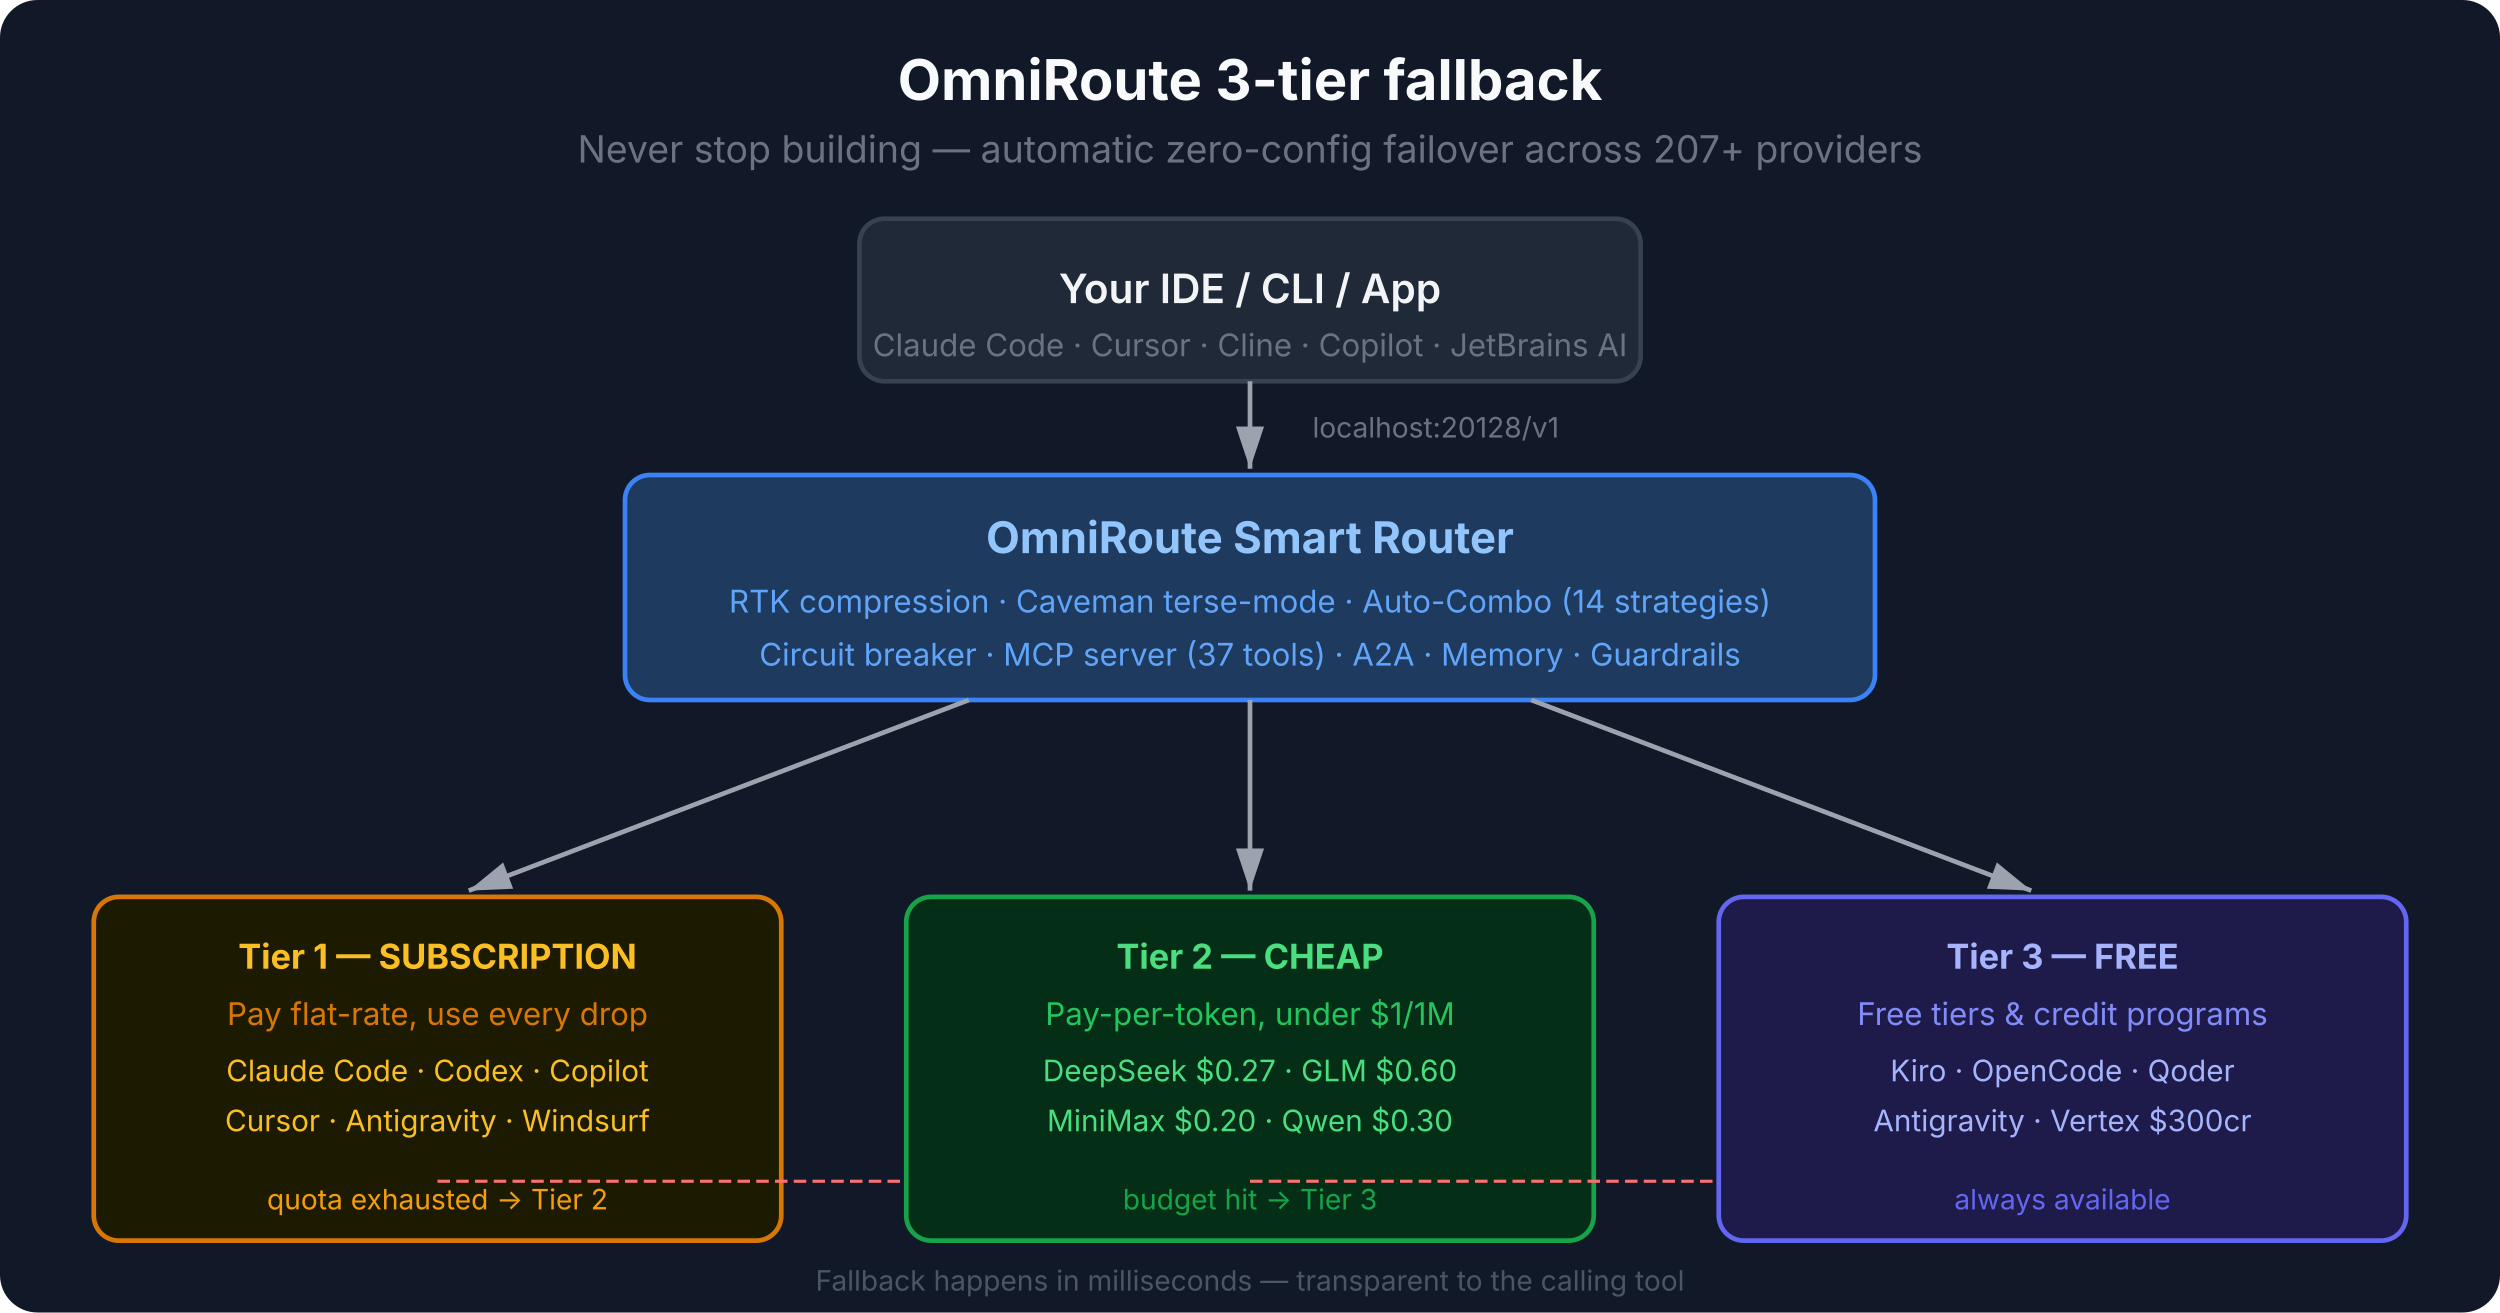
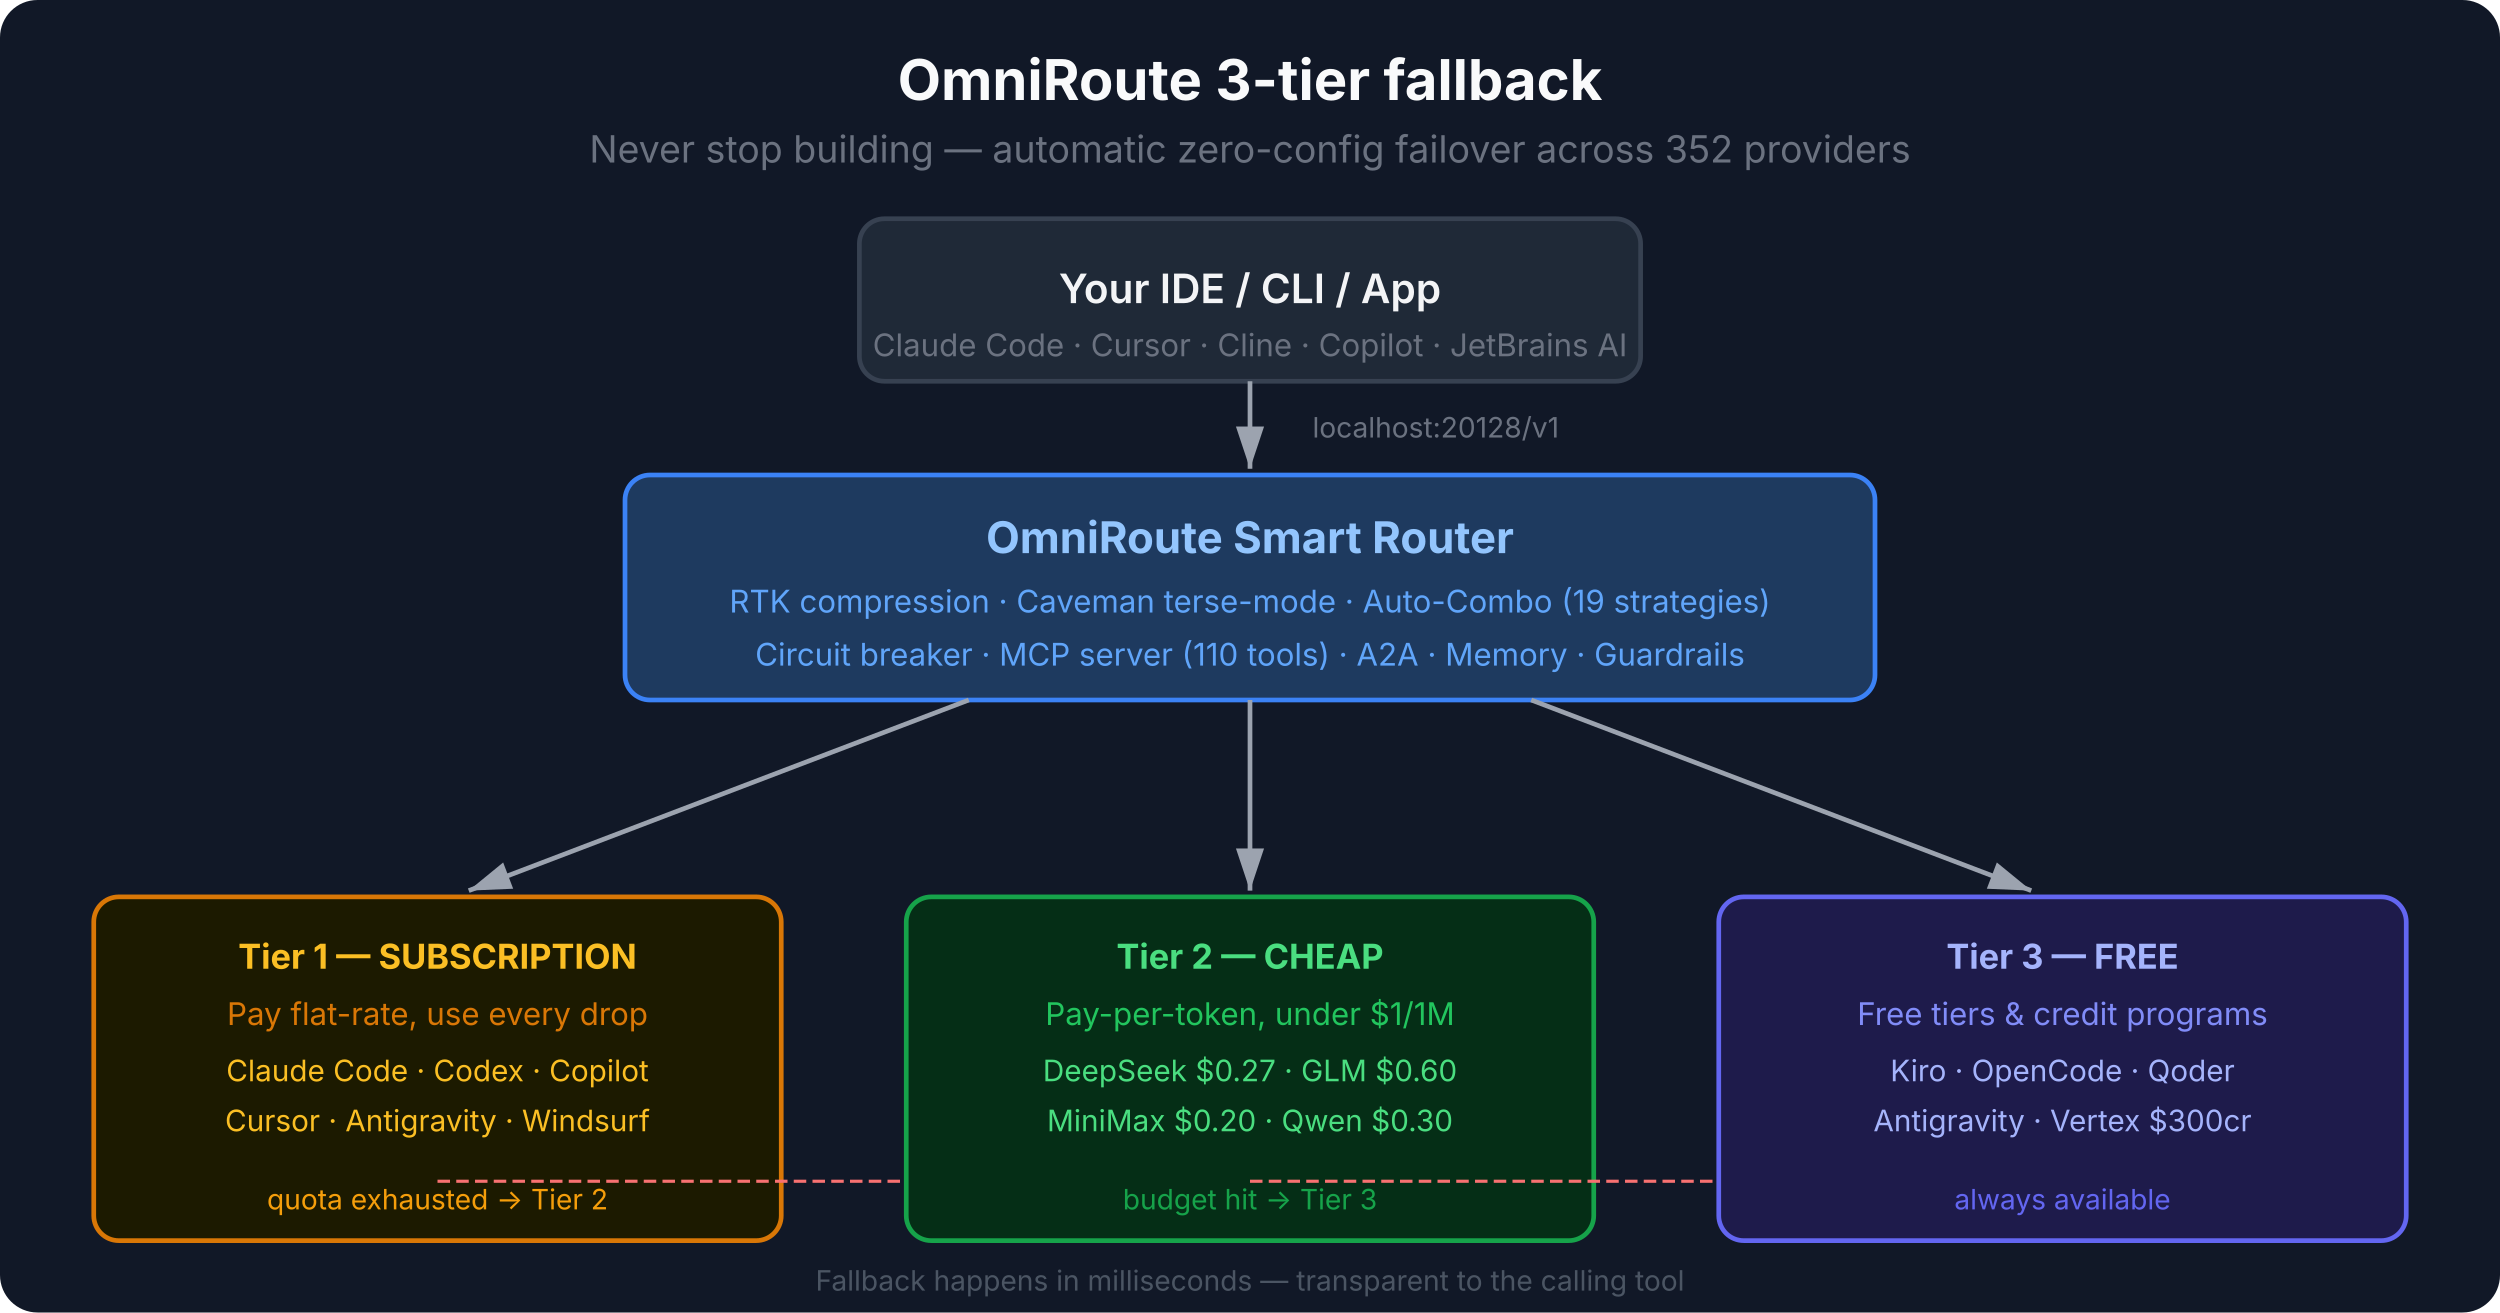
<svg xmlns="http://www.w3.org/2000/svg" viewBox="0 0 800 420" font-family="system-ui, -apple-system, sans-serif">
  <defs>
    <marker id="arrow-dark" markerWidth="10" markerHeight="10" refX="9" refY="3" orient="auto">
      <path d="M0,0 L0,6 L9,3 z" fill="#9ca3af" />
    </marker>
    <marker id="arrow-fallback-dark" markerWidth="10" markerHeight="10" refX="9" refY="3" orient="auto">
      <path d="M0,0 L0,6 L9,3 z" fill="#f87171" />
    </marker>
  </defs>
  <rect width="800" height="420" fill="#111827" rx="12" />
  <text x="400" y="32" text-anchor="middle" font-size="18" font-weight="700" fill="#f9fafb">OmniRoute 3-tier fallback</text>
-   <text x="400" y="52" text-anchor="middle" font-size="12" fill="#6b7280">Never stop building — automatic zero-config failover across 207+ providers</text>
+   <text x="400" y="52" text-anchor="middle" font-size="12" fill="#6b7280">Never stop building — automatic zero-config failover across 352 providers</text>
  <rect x="275" y="70" width="250" height="52" rx="8" fill="#1f2937" stroke="#374151" stroke-width="1.5" />
  <text x="400" y="97" text-anchor="middle" font-size="13" font-weight="600" fill="#f3f4f6">Your IDE / CLI / App</text>
  <text x="400" y="114" text-anchor="middle" font-size="10" fill="#6b7280">Claude Code · Cursor · Cline · Copilot · JetBrains AI</text>
  <line x1="400" y1="122" x2="400" y2="150" stroke="#9ca3af" stroke-width="1.5" marker-end="url(#arrow-dark)" />
  <text x="420" y="140" font-size="9" fill="#6b7280">localhost:20128/v1</text>
  <rect x="200" y="152" width="400" height="72" rx="8" fill="#1e3a5f" stroke="#3b82f6" stroke-width="1.5" />
  <text x="400" y="177" text-anchor="middle" font-size="14" font-weight="700" fill="#93c5fd">OmniRoute Smart Router</text>
-   <text x="400" y="196" text-anchor="middle" font-size="10" fill="#60a5fa">RTK compression · Caveman terse-mode · Auto-Combo (14 strategies)</text>
-   <text x="400" y="213" text-anchor="middle" font-size="10" fill="#60a5fa">Circuit breaker · MCP server (37 tools) · A2A · Memory · Guardrails</text>
+   <text x="400" y="196" text-anchor="middle" font-size="10" fill="#60a5fa">RTK compression · Caveman terse-mode · Auto-Combo (19 strategies)</text>
+   <text x="400" y="213" text-anchor="middle" font-size="10" fill="#60a5fa">Circuit breaker · MCP server (110 tools) · A2A · Memory · Guardrails</text>
  <line x1="310" y1="224" x2="150" y2="285" stroke="#9ca3af" stroke-width="1.5" marker-end="url(#arrow-dark)" />
  <line x1="400" y1="224" x2="400" y2="285" stroke="#9ca3af" stroke-width="1.5" marker-end="url(#arrow-dark)" />
  <line x1="490" y1="224" x2="650" y2="285" stroke="#9ca3af" stroke-width="1.5" marker-end="url(#arrow-dark)" />
  <rect x="30" y="287" width="220" height="110" rx="8" fill="#1c1a00" stroke="#d97706" stroke-width="1.5" />
  <text x="140" y="310" text-anchor="middle" font-size="11" font-weight="700" fill="#fbbf24">Tier 1 — SUBSCRIPTION</text>
  <text x="140" y="328" text-anchor="middle" font-size="10" fill="#d97706">Pay flat-rate, use every drop</text>
  <text x="140" y="346" text-anchor="middle" font-size="9.5" fill="#fbbf24">Claude Code · Codex · Copilot</text>
  <text x="140" y="362" text-anchor="middle" font-size="9.5" fill="#fbbf24">Cursor · Antigravity · Windsurf</text>
  <text x="140" y="387" text-anchor="middle" font-size="9" fill="#f59e0b">quota exhausted → Tier 2</text>
  <line x1="140" y1="378" x2="300" y2="378" stroke="#f87171" stroke-width="1" stroke-dasharray="4,2" marker-end="url(#arrow-fallback-dark)" />
  <rect x="290" y="287" width="220" height="110" rx="8" fill="#052e16" stroke="#16a34a" stroke-width="1.5" />
  <text x="400" y="310" text-anchor="middle" font-size="11" font-weight="700" fill="#4ade80">Tier 2 — CHEAP</text>
  <text x="400" y="328" text-anchor="middle" font-size="10" fill="#22c55e">Pay-per-token, under $1/1M</text>
  <text x="400" y="346" text-anchor="middle" font-size="9.5" fill="#4ade80">DeepSeek $0.27 · GLM $0.60</text>
  <text x="400" y="362" text-anchor="middle" font-size="9.5" fill="#4ade80">MiniMax $0.20 · Qwen $0.30</text>
  <text x="400" y="387" text-anchor="middle" font-size="9" fill="#16a34a">budget hit → Tier 3</text>
  <line x1="400" y1="378" x2="560" y2="378" stroke="#f87171" stroke-width="1" stroke-dasharray="4,2" marker-end="url(#arrow-fallback-dark)" />
  <rect x="550" y="287" width="220" height="110" rx="8" fill="#1e1b4b" stroke="#6366f1" stroke-width="1.5" />
  <text x="660" y="310" text-anchor="middle" font-size="11" font-weight="700" fill="#a5b4fc">Tier 3 — FREE</text>
  <text x="660" y="328" text-anchor="middle" font-size="10" fill="#818cf8">Free tiers &amp; credit programs</text>
  <text x="660" y="346" text-anchor="middle" font-size="9.5" fill="#a5b4fc">Kiro · OpenCode · Qoder</text>
  <text x="660" y="362" text-anchor="middle" font-size="9.5" fill="#a5b4fc">Antigravity · Vertex $300cr</text>
  <text x="660" y="387" text-anchor="middle" font-size="9" fill="#6366f1">always available</text>
  <text x="400" y="413" text-anchor="middle" font-size="9" fill="#4b5563">Fallback happens in milliseconds — transparent to the calling tool</text>
</svg>
